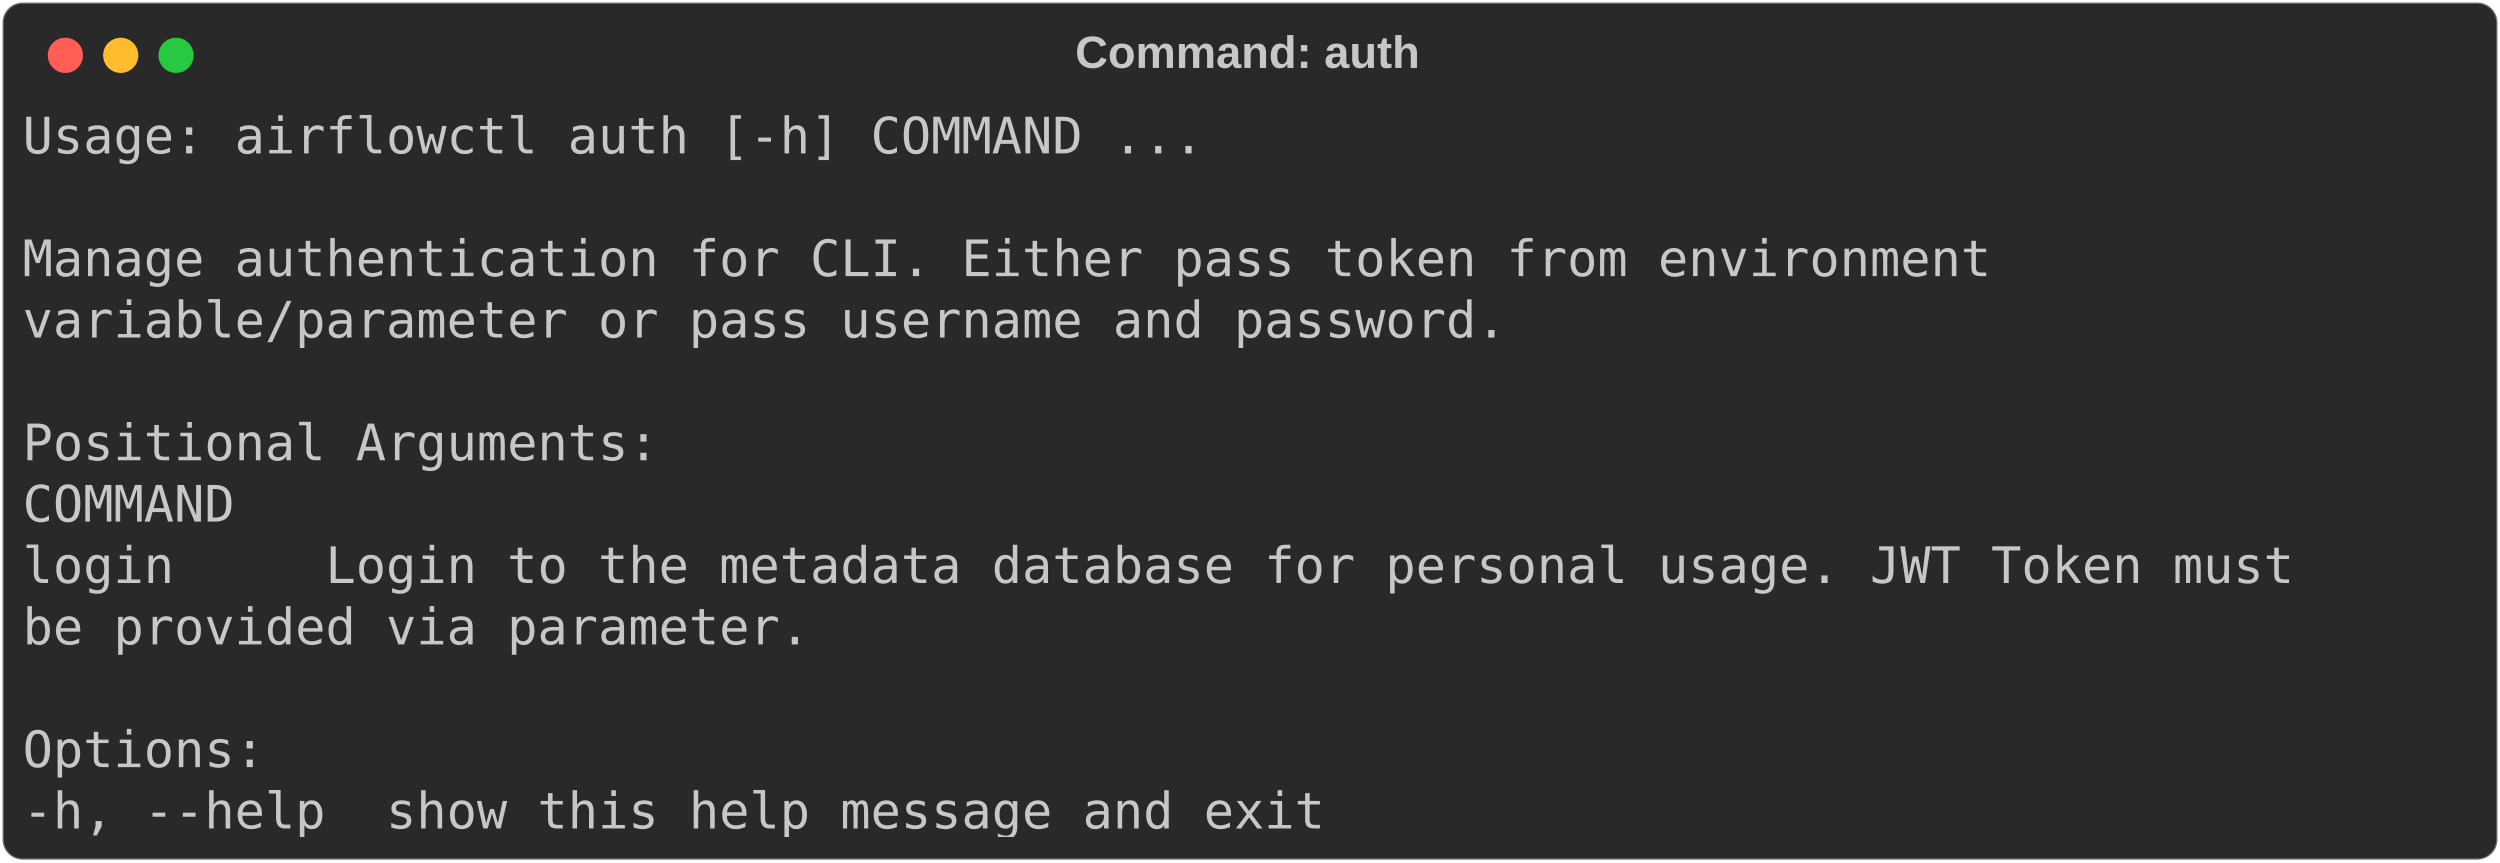
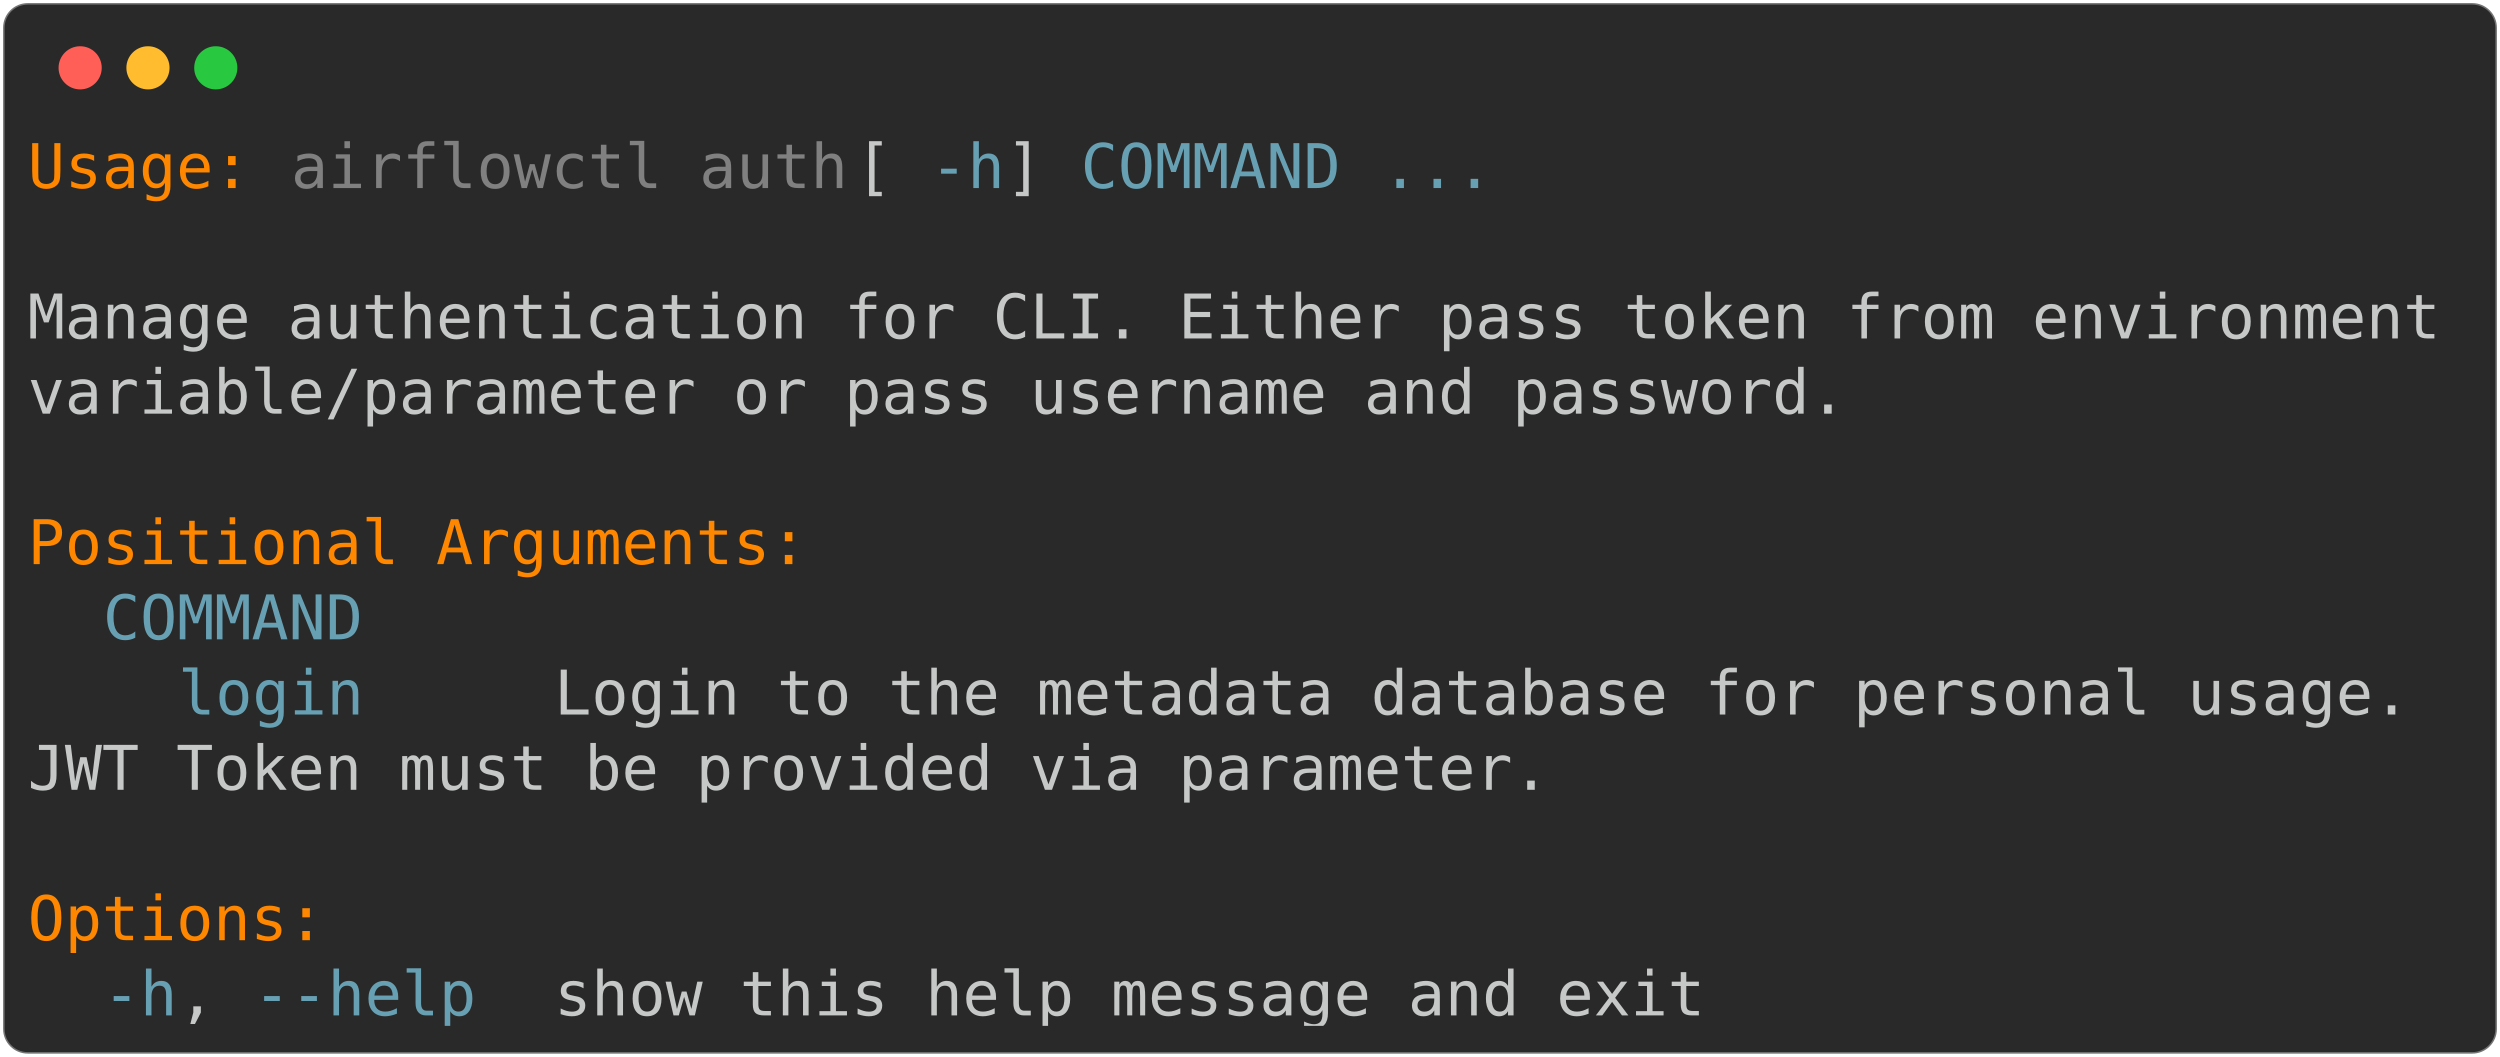
- <svg xmlns="http://www.w3.org/2000/svg" class="rich-terminal" viewBox="0 0 994 342.8">
+ <svg xmlns="http://www.w3.org/2000/svg" class="rich-terminal" viewBox="0 0 811 342.8">
  <style>

    @font-face {
        font-family: "Fira Code";
        src: local("FiraCode-Regular"),
                url("https://cdnjs.cloudflare.com/ajax/libs/firacode/6.2.0/woff2/FiraCode-Regular.woff2") format("woff2"),
                url("https://cdnjs.cloudflare.com/ajax/libs/firacode/6.2.0/woff/FiraCode-Regular.woff") format("woff");
        font-style: normal;
        font-weight: 400;
    }
    @font-face {
        font-family: "Fira Code";
        src: local("FiraCode-Bold"),
                url("https://cdnjs.cloudflare.com/ajax/libs/firacode/6.2.0/woff2/FiraCode-Bold.woff2") format("woff2"),
                url("https://cdnjs.cloudflare.com/ajax/libs/firacode/6.2.0/woff/FiraCode-Bold.woff") format("woff");
        font-style: bold;
        font-weight: 700;
    }

-     .terminal-3729182497-matrix {
+     .terminal-1537035387-matrix {
        font-family: Fira Code, monospace;
        font-size: 20px;
        line-height: 24.4px;
        font-variant-east-asian: full-width;
    }

-     .terminal-3729182497-title {
+     .terminal-1537035387-title {
        font-size: 18px;
        font-weight: bold;
        font-family: arial;
    }

-     .terminal-3729182497-r1 { fill: #c5c8c6 }
+     .terminal-1537035387-r1 { fill: #ff8700 }
+ .terminal-1537035387-r2 { fill: #c5c8c6 }
+ .terminal-1537035387-r3 { fill: #808080 }
+ .terminal-1537035387-r4 { fill: #68a0b3 }
    </style>
  <defs>
-     <clipPath id="terminal-3729182497-clip-terminal">
-       <rect x="0" y="0" width="975.0" height="291.8" />
+     <clipPath id="terminal-1537035387-clip-terminal">
+       <rect x="0" y="0" width="792.0" height="291.8" />
    </clipPath>
-     <clipPath id="terminal-3729182497-line-0">
-       <rect x="0" y="1.5" width="976" height="24.65" />
+     <clipPath id="terminal-1537035387-line-0">
+       <rect x="0" y="1.5" width="793" height="24.65" />
    </clipPath>
-     <clipPath id="terminal-3729182497-line-1">
-       <rect x="0" y="25.9" width="976" height="24.65" />
+     <clipPath id="terminal-1537035387-line-1">
+       <rect x="0" y="25.9" width="793" height="24.65" />
    </clipPath>
-     <clipPath id="terminal-3729182497-line-2">
-       <rect x="0" y="50.3" width="976" height="24.65" />
+     <clipPath id="terminal-1537035387-line-2">
+       <rect x="0" y="50.3" width="793" height="24.65" />
    </clipPath>
-     <clipPath id="terminal-3729182497-line-3">
-       <rect x="0" y="74.7" width="976" height="24.65" />
+     <clipPath id="terminal-1537035387-line-3">
+       <rect x="0" y="74.7" width="793" height="24.65" />
    </clipPath>
-     <clipPath id="terminal-3729182497-line-4">
-       <rect x="0" y="99.1" width="976" height="24.65" />
+     <clipPath id="terminal-1537035387-line-4">
+       <rect x="0" y="99.1" width="793" height="24.65" />
    </clipPath>
-     <clipPath id="terminal-3729182497-line-5">
-       <rect x="0" y="123.5" width="976" height="24.65" />
+     <clipPath id="terminal-1537035387-line-5">
+       <rect x="0" y="123.5" width="793" height="24.65" />
    </clipPath>
-     <clipPath id="terminal-3729182497-line-6">
-       <rect x="0" y="147.9" width="976" height="24.65" />
+     <clipPath id="terminal-1537035387-line-6">
+       <rect x="0" y="147.9" width="793" height="24.65" />
    </clipPath>
-     <clipPath id="terminal-3729182497-line-7">
-       <rect x="0" y="172.3" width="976" height="24.65" />
+     <clipPath id="terminal-1537035387-line-7">
+       <rect x="0" y="172.3" width="793" height="24.65" />
    </clipPath>
-     <clipPath id="terminal-3729182497-line-8">
-       <rect x="0" y="196.7" width="976" height="24.65" />
+     <clipPath id="terminal-1537035387-line-8">
+       <rect x="0" y="196.7" width="793" height="24.65" />
    </clipPath>
-     <clipPath id="terminal-3729182497-line-9">
-       <rect x="0" y="221.1" width="976" height="24.65" />
+     <clipPath id="terminal-1537035387-line-9">
+       <rect x="0" y="221.1" width="793" height="24.65" />
    </clipPath>
-     <clipPath id="terminal-3729182497-line-10">
-       <rect x="0" y="245.5" width="976" height="24.65" />
+     <clipPath id="terminal-1537035387-line-10">
+       <rect x="0" y="245.5" width="793" height="24.65" />
    </clipPath>
  </defs>
-   <rect fill="#292929" stroke="rgba(255,255,255,0.35)" stroke-width="1" x="1" y="1" width="992" height="340.8" rx="8" />
-   <text class="terminal-3729182497-title" fill="#c5c8c6" text-anchor="middle" x="496" y="27">Command: auth</text>
+   <rect fill="#292929" stroke="rgba(255,255,255,0.35)" stroke-width="1" x="1" y="1" width="809" height="340.8" rx="8" />
  <g transform="translate(26,22)">
    <circle cx="0" cy="0" r="7" fill="#ff5f57" />
    <circle cx="22" cy="0" r="7" fill="#febc2e" />
    <circle cx="44" cy="0" r="7" fill="#28c840" />
  </g>
-   <g transform="translate(9, 41)" clip-path="url(#terminal-3729182497-clip-terminal)">
-     <g class="terminal-3729182497-matrix">
-       <text class="terminal-3729182497-r1" x="0" y="20" textLength="475.8" clip-path="url(#terminal-3729182497-line-0)">Usage: airflowctl auth [-h] COMMAND ...</text>
-       <text class="terminal-3729182497-r1" x="976" y="20" textLength="12.2" clip-path="url(#terminal-3729182497-line-0)">
+   <g transform="translate(9, 41)" clip-path="url(#terminal-1537035387-clip-terminal)">
+     <g class="terminal-1537035387-matrix">
+       <text class="terminal-1537035387-r1" x="0" y="20" textLength="73.2" clip-path="url(#terminal-1537035387-line-0)">Usage:</text>
+       <text class="terminal-1537035387-r3" x="85.4" y="20" textLength="183" clip-path="url(#terminal-1537035387-line-0)">airflowctl auth</text>
+       <text class="terminal-1537035387-r2" x="268.4" y="20" textLength="24.4" clip-path="url(#terminal-1537035387-line-0)"> [</text>
+       <text class="terminal-1537035387-r4" x="292.8" y="20" textLength="24.4" clip-path="url(#terminal-1537035387-line-0)">-h</text>
+       <text class="terminal-1537035387-r2" x="317.2" y="20" textLength="24.4" clip-path="url(#terminal-1537035387-line-0)">] </text>
+       <text class="terminal-1537035387-r4" x="341.6" y="20" textLength="85.4" clip-path="url(#terminal-1537035387-line-0)">COMMAND</text>
+       <text class="terminal-1537035387-r4" x="439.2" y="20" textLength="36.6" clip-path="url(#terminal-1537035387-line-0)">...</text>
+       <text class="terminal-1537035387-r2" x="793" y="20" textLength="12.2" clip-path="url(#terminal-1537035387-line-0)">
</text>
-       <text class="terminal-3729182497-r1" x="976" y="44.4" textLength="12.2" clip-path="url(#terminal-3729182497-line-1)">
+       <text class="terminal-1537035387-r2" x="793" y="44.4" textLength="12.2" clip-path="url(#terminal-1537035387-line-1)">
</text>
-       <text class="terminal-3729182497-r1" x="0" y="68.8" textLength="805.2" clip-path="url(#terminal-3729182497-line-2)">Manage authentication for CLI. Either pass token from environment </text>
-       <text class="terminal-3729182497-r1" x="976" y="68.8" textLength="12.2" clip-path="url(#terminal-3729182497-line-2)">
+       <text class="terminal-1537035387-r2" x="0" y="68.8" textLength="793" clip-path="url(#terminal-1537035387-line-2)">Manage authentication for CLI. Either pass token from environment</text>
+       <text class="terminal-1537035387-r2" x="793" y="68.8" textLength="12.2" clip-path="url(#terminal-1537035387-line-2)">
</text>
-       <text class="terminal-3729182497-r1" x="0" y="93.2" textLength="597.8" clip-path="url(#terminal-3729182497-line-3)">variable/parameter or pass username and password.</text>
-       <text class="terminal-3729182497-r1" x="976" y="93.2" textLength="12.2" clip-path="url(#terminal-3729182497-line-3)">
+       <text class="terminal-1537035387-r2" x="0" y="93.2" textLength="597.8" clip-path="url(#terminal-1537035387-line-3)">variable/parameter or pass username and password.</text>
+       <text class="terminal-1537035387-r2" x="793" y="93.2" textLength="12.2" clip-path="url(#terminal-1537035387-line-3)">
</text>
-       <text class="terminal-3729182497-r1" x="976" y="117.6" textLength="12.2" clip-path="url(#terminal-3729182497-line-4)">
+       <text class="terminal-1537035387-r2" x="793" y="117.6" textLength="12.2" clip-path="url(#terminal-1537035387-line-4)">
</text>
-       <text class="terminal-3729182497-r1" x="0" y="142" textLength="256.2" clip-path="url(#terminal-3729182497-line-5)">Positional Arguments:</text>
-       <text class="terminal-3729182497-r1" x="976" y="142" textLength="12.2" clip-path="url(#terminal-3729182497-line-5)">
+       <text class="terminal-1537035387-r1" x="0" y="142" textLength="256.2" clip-path="url(#terminal-1537035387-line-5)">Positional Arguments:</text>
+       <text class="terminal-1537035387-r2" x="793" y="142" textLength="12.2" clip-path="url(#terminal-1537035387-line-5)">
</text>
-       <text class="terminal-3729182497-r1" x="0" y="166.4" textLength="109.8" clip-path="url(#terminal-3729182497-line-6)">  COMMAND</text>
-       <text class="terminal-3729182497-r1" x="976" y="166.4" textLength="12.2" clip-path="url(#terminal-3729182497-line-6)">
+       <text class="terminal-1537035387-r4" x="24.4" y="166.4" textLength="85.4" clip-path="url(#terminal-1537035387-line-6)">COMMAND</text>
+       <text class="terminal-1537035387-r2" x="793" y="166.4" textLength="12.2" clip-path="url(#terminal-1537035387-line-6)">
</text>
-       <text class="terminal-3729182497-r1" x="0" y="190.8" textLength="976" clip-path="url(#terminal-3729182497-line-7)">    login     Login to the metadata database for personal usage. JWT Token must </text>
-       <text class="terminal-3729182497-r1" x="976" y="190.8" textLength="12.2" clip-path="url(#terminal-3729182497-line-7)">
+       <text class="terminal-1537035387-r4" x="48.8" y="190.8" textLength="61" clip-path="url(#terminal-1537035387-line-7)">login</text>
+       <text class="terminal-1537035387-r2" x="170.8" y="190.8" textLength="622.2" clip-path="url(#terminal-1537035387-line-7)">Login to the metadata database for personal usage. </text>
+       <text class="terminal-1537035387-r2" x="793" y="190.8" textLength="12.2" clip-path="url(#terminal-1537035387-line-7)">
</text>
-       <text class="terminal-3729182497-r1" x="0" y="215.2" textLength="317.2" clip-path="url(#terminal-3729182497-line-8)">be provided via parameter.</text>
-       <text class="terminal-3729182497-r1" x="976" y="215.2" textLength="12.2" clip-path="url(#terminal-3729182497-line-8)">
+       <text class="terminal-1537035387-r2" x="0" y="215.2" textLength="500.2" clip-path="url(#terminal-1537035387-line-8)">JWT Token must be provided via parameter.</text>
+       <text class="terminal-1537035387-r2" x="793" y="215.2" textLength="12.2" clip-path="url(#terminal-1537035387-line-8)">
</text>
-       <text class="terminal-3729182497-r1" x="976" y="239.6" textLength="12.2" clip-path="url(#terminal-3729182497-line-9)">
+       <text class="terminal-1537035387-r2" x="793" y="239.6" textLength="12.2" clip-path="url(#terminal-1537035387-line-9)">
</text>
-       <text class="terminal-3729182497-r1" x="0" y="264" textLength="97.6" clip-path="url(#terminal-3729182497-line-10)">Options:</text>
-       <text class="terminal-3729182497-r1" x="976" y="264" textLength="12.2" clip-path="url(#terminal-3729182497-line-10)">
+       <text class="terminal-1537035387-r1" x="0" y="264" textLength="97.6" clip-path="url(#terminal-1537035387-line-10)">Options:</text>
+       <text class="terminal-1537035387-r2" x="793" y="264" textLength="12.2" clip-path="url(#terminal-1537035387-line-10)">
</text>
-       <text class="terminal-3729182497-r1" x="0" y="288.4" textLength="549" clip-path="url(#terminal-3729182497-line-11)">  -h, --help  show this help message and exit</text>
-       <text class="terminal-3729182497-r1" x="976" y="288.4" textLength="12.2" clip-path="url(#terminal-3729182497-line-11)">
+       <text class="terminal-1537035387-r4" x="24.4" y="288.4" textLength="24.4" clip-path="url(#terminal-1537035387-line-11)">-h</text>
+       <text class="terminal-1537035387-r2" x="48.8" y="288.4" textLength="24.4" clip-path="url(#terminal-1537035387-line-11)">, </text>
+       <text class="terminal-1537035387-r4" x="73.2" y="288.4" textLength="73.2" clip-path="url(#terminal-1537035387-line-11)">--help</text>
+       <text class="terminal-1537035387-r2" x="170.8" y="288.4" textLength="378.2" clip-path="url(#terminal-1537035387-line-11)">show this help message and exit</text>
+       <text class="terminal-1537035387-r2" x="793" y="288.4" textLength="12.2" clip-path="url(#terminal-1537035387-line-11)">
</text>
    </g>
  </g>
</svg>
